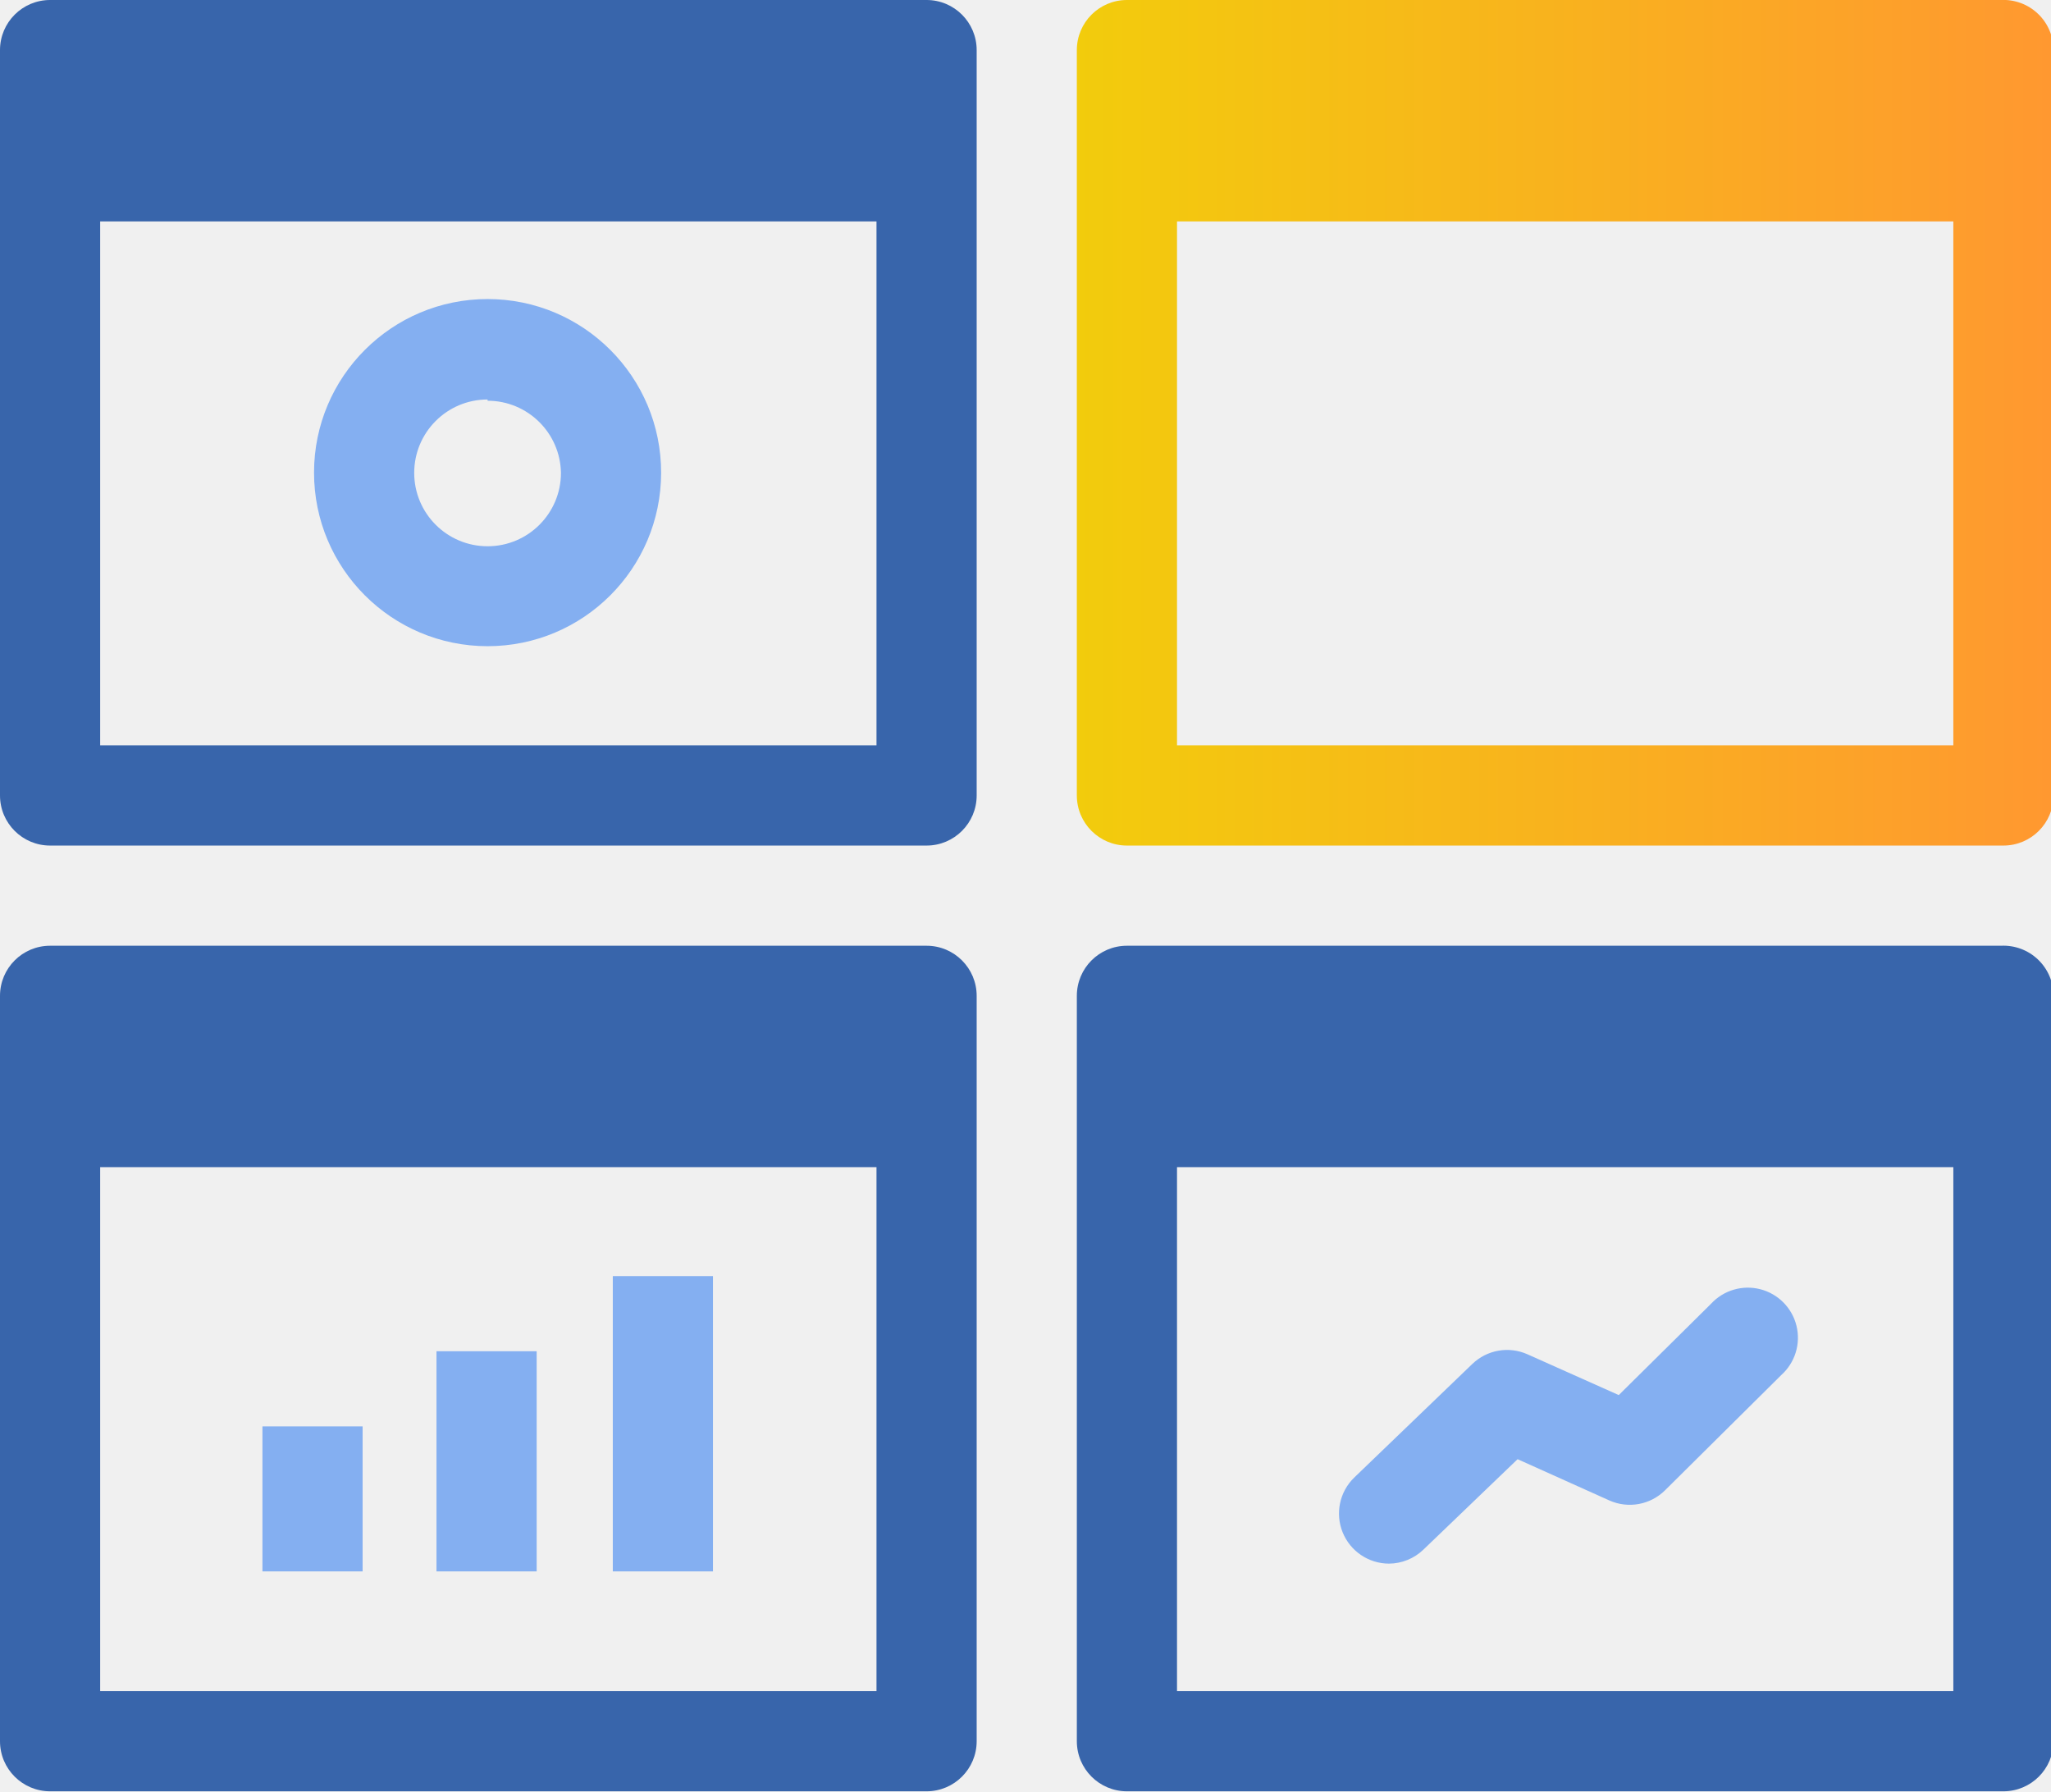
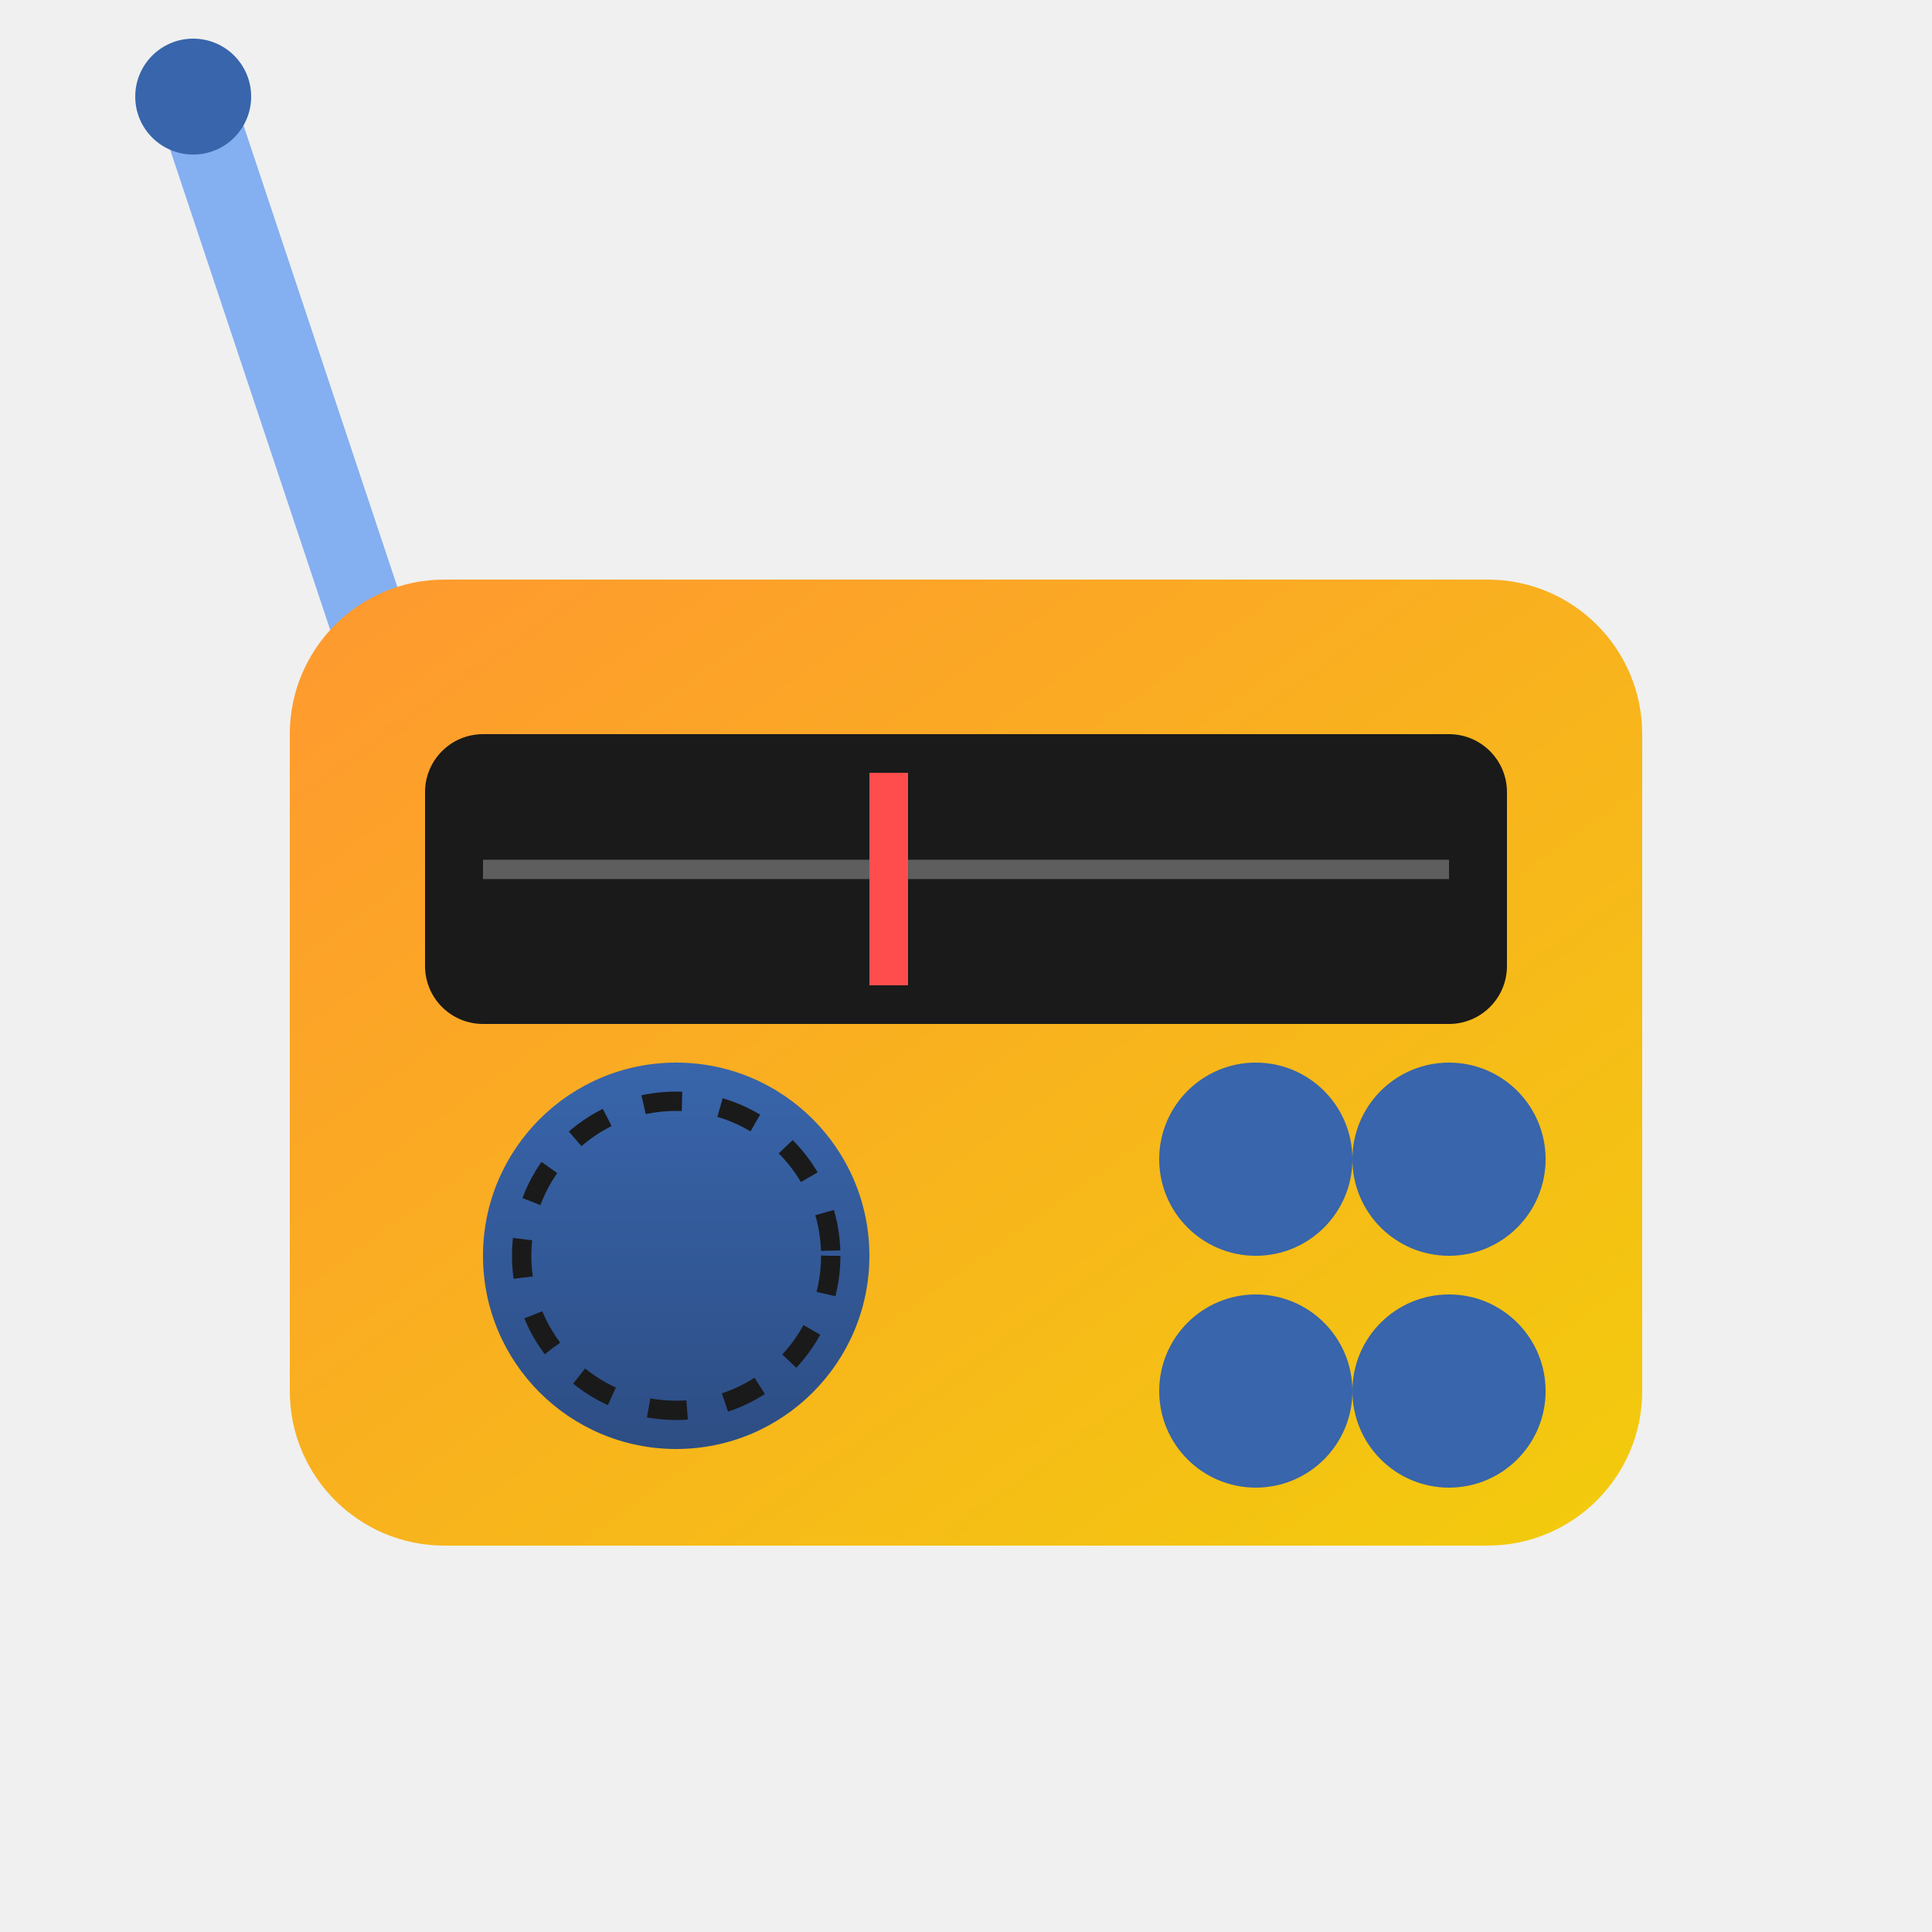
- <svg xmlns="http://www.w3.org/2000/svg" viewBox="0 0 81.9 71.52">
+ <svg xmlns="http://www.w3.org/2000/svg" viewBox="0 0 100 100">
  <defs>
-     <style>.cls-1{fill:#84aff1;}.cls-2{fill:#3865ab;}.cls-3{fill:url(#linear-gradient);}</style>
-     <linearGradient id="linear-gradient" x1="42.95" y1="16.88" x2="81.9" y2="16.88" gradientUnits="userSpaceOnUse">
-       <stop offset="0" stop-color="#f2cc0c" />
-       <stop offset="1" stop-color="#ff9830" />
+     <linearGradient id="body-grad" x1="0%" y1="0%" x2="100%" y2="100%">
+       <stop offset="0%" stop-color="#FF9830" />
+       <stop offset="100%" stop-color="#F2CC0C" />
+     </linearGradient>
+     <linearGradient id="speaker-grad" x1="0%" y1="0%" x2="0%" y2="100%">
+       <stop offset="0%" stop-color="#3865AB" />
+       <stop offset="100%" stop-color="#2D4D84" />
    </linearGradient>
  </defs>
-   <g id="Layer_2" data-name="Layer 2">
-     <g id="Layer_1-2" data-name="Layer 1">
-       <path class="cls-1" d="M55.46,62.43A2,2,0,0,1,54.07,59l4.72-4.54a2,2,0,0,1,2.2-.39l3.65,1.63,3.68-3.64a2,2,0,1,1,2.81,2.84l-4.64,4.6a2,2,0,0,1-2.22.41L60.6,58.26l-3.76,3.61A2,2,0,0,1,55.46,62.43Z" />
-       <path class="cls-2" d="M37,0H2A2,2,0,0,0,0,2V31.76a2,2,0,0,0,2,2H37a2,2,0,0,0,2-2V2A2,2,0,0,0,37,0ZM4,29.76V8.84H35V29.76Z" />
-       <path class="cls-3" d="M79.9,0H45a2,2,0,0,0-2,2V31.76a2,2,0,0,0,2,2h35a2,2,0,0,0,2-2V2A2,2,0,0,0,79.9,0ZM47,29.76V8.84h31V29.76Z" />
-       <path class="cls-2" d="M37,37.76H2a2,2,0,0,0-2,2V69.52a2,2,0,0,0,2,2H37a2,2,0,0,0,2-2V39.76A2,2,0,0,0,37,37.76ZM4,67.52V46.6H35V67.52Z" />
-       <path class="cls-2" d="M79.9,37.76H45a2,2,0,0,0-2,2V69.52a2,2,0,0,0,2,2h35a2,2,0,0,0,2-2V39.76A2,2,0,0,0,79.9,37.76ZM47,67.52V46.6h31V67.52Z" />
-       <rect class="cls-1" x="10.48" y="56.95" width="4" height="5.79" />
-       <rect class="cls-1" x="17.43" y="53.95" width="4" height="8.79" />
-       <rect class="cls-1" x="24.47" y="50.95" width="4" height="11.79" />
-       <path class="cls-1" d="M19.47,25.8a6.93,6.93,0,1,1,6.93-6.92A6.93,6.93,0,0,1,19.47,25.8Zm0-9.85a2.93,2.93,0,1,0,2.93,2.93A2.93,2.93,0,0,0,19.47,16Z" />
-     </g>
-   </g>
+   <line x1="20" y1="35" x2="10" y2="5" stroke="#84AFF1" stroke-width="4" stroke-linecap="round" />
+   <circle cx="10" cy="5" r="3" fill="#3865AB" />
+   <rect x="15" y="30" width="70" height="50" rx="8" ry="8" fill="url(#body-grad)" />
+   <rect x="22" y="38" width="56" height="15" rx="3" ry="3" fill="#1A1A1A" />
+   <line x1="25" y1="45" x2="75" y2="45" stroke="#FFFFFF" stroke-width="1" opacity="0.3" />
+   <rect x="45" y="40" width="2" height="11" fill="#FF4D4D" />
+   <circle cx="35" cy="65" r="10" fill="url(#speaker-grad)" />
+   <circle cx="35" cy="65" r="8" fill="none" stroke="#1A1A1A" stroke-width="1" stroke-dasharray="2 2" />
+   <circle cx="65" cy="60" r="5" fill="#3865AB" />
+   <circle cx="75" cy="60" r="5" fill="#3865AB" />
+   <circle cx="65" cy="72" r="5" fill="#3865AB" />
+   <circle cx="75" cy="72" r="5" fill="#3865AB" />
</svg>
